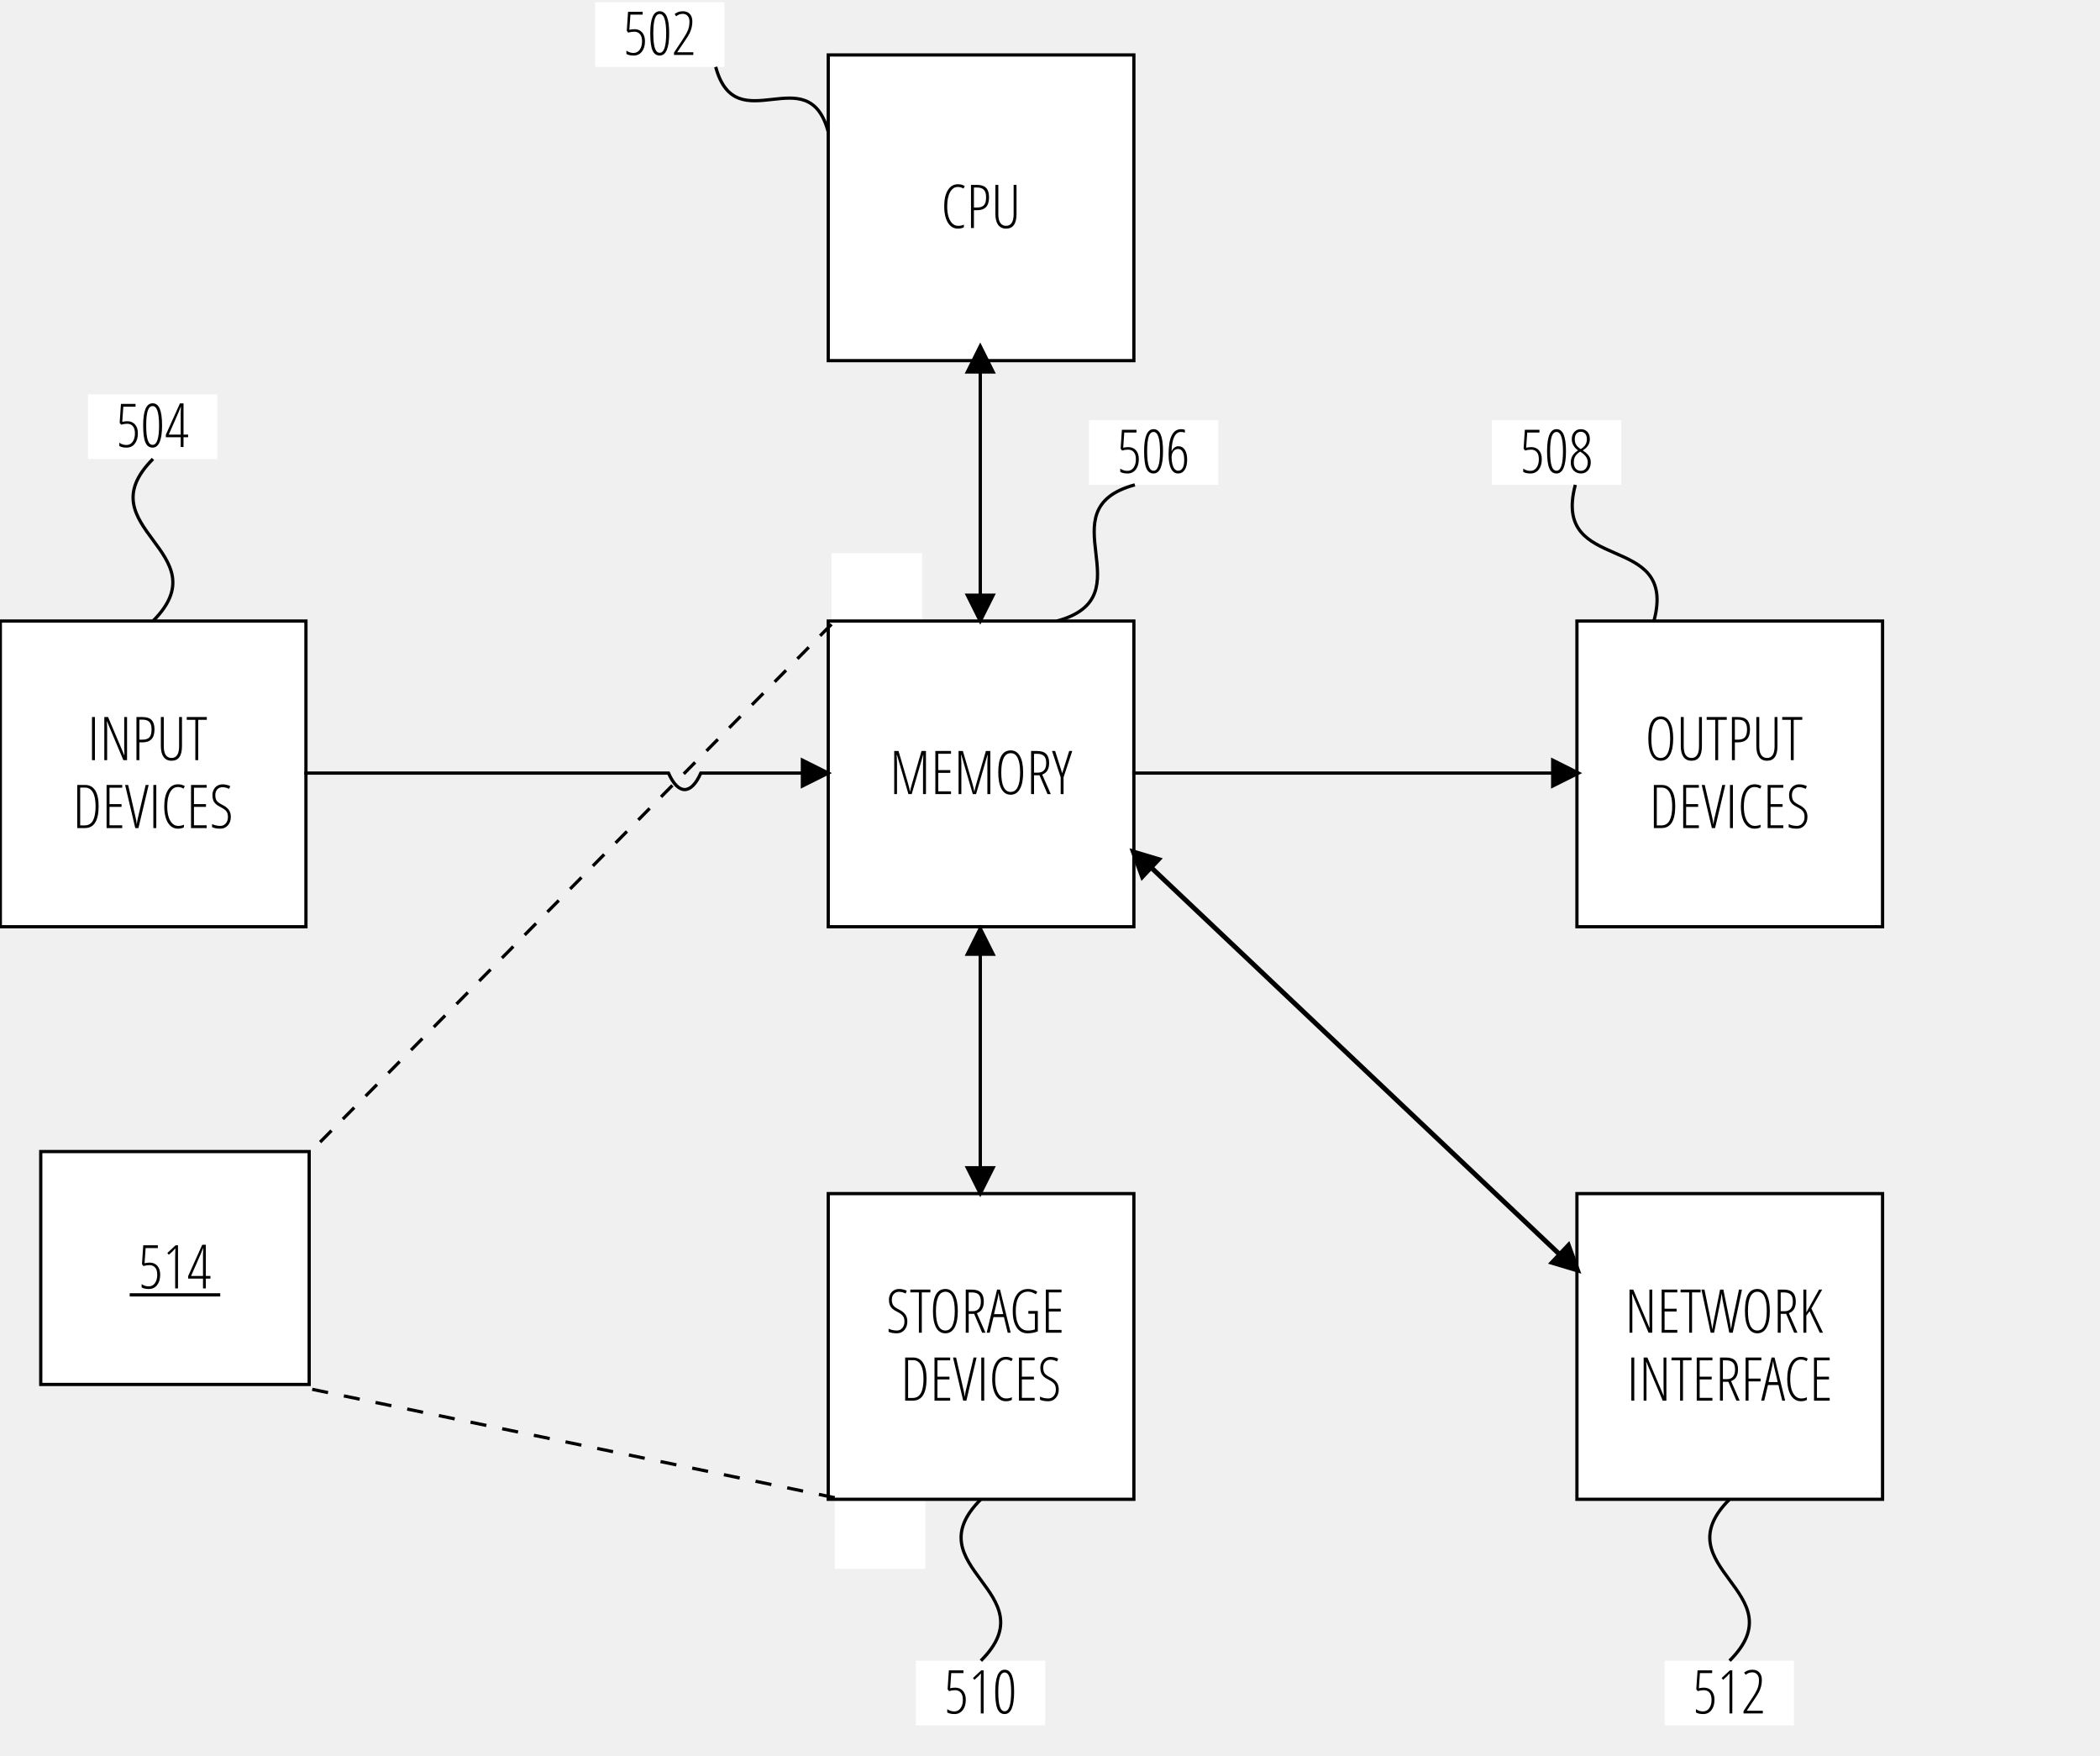
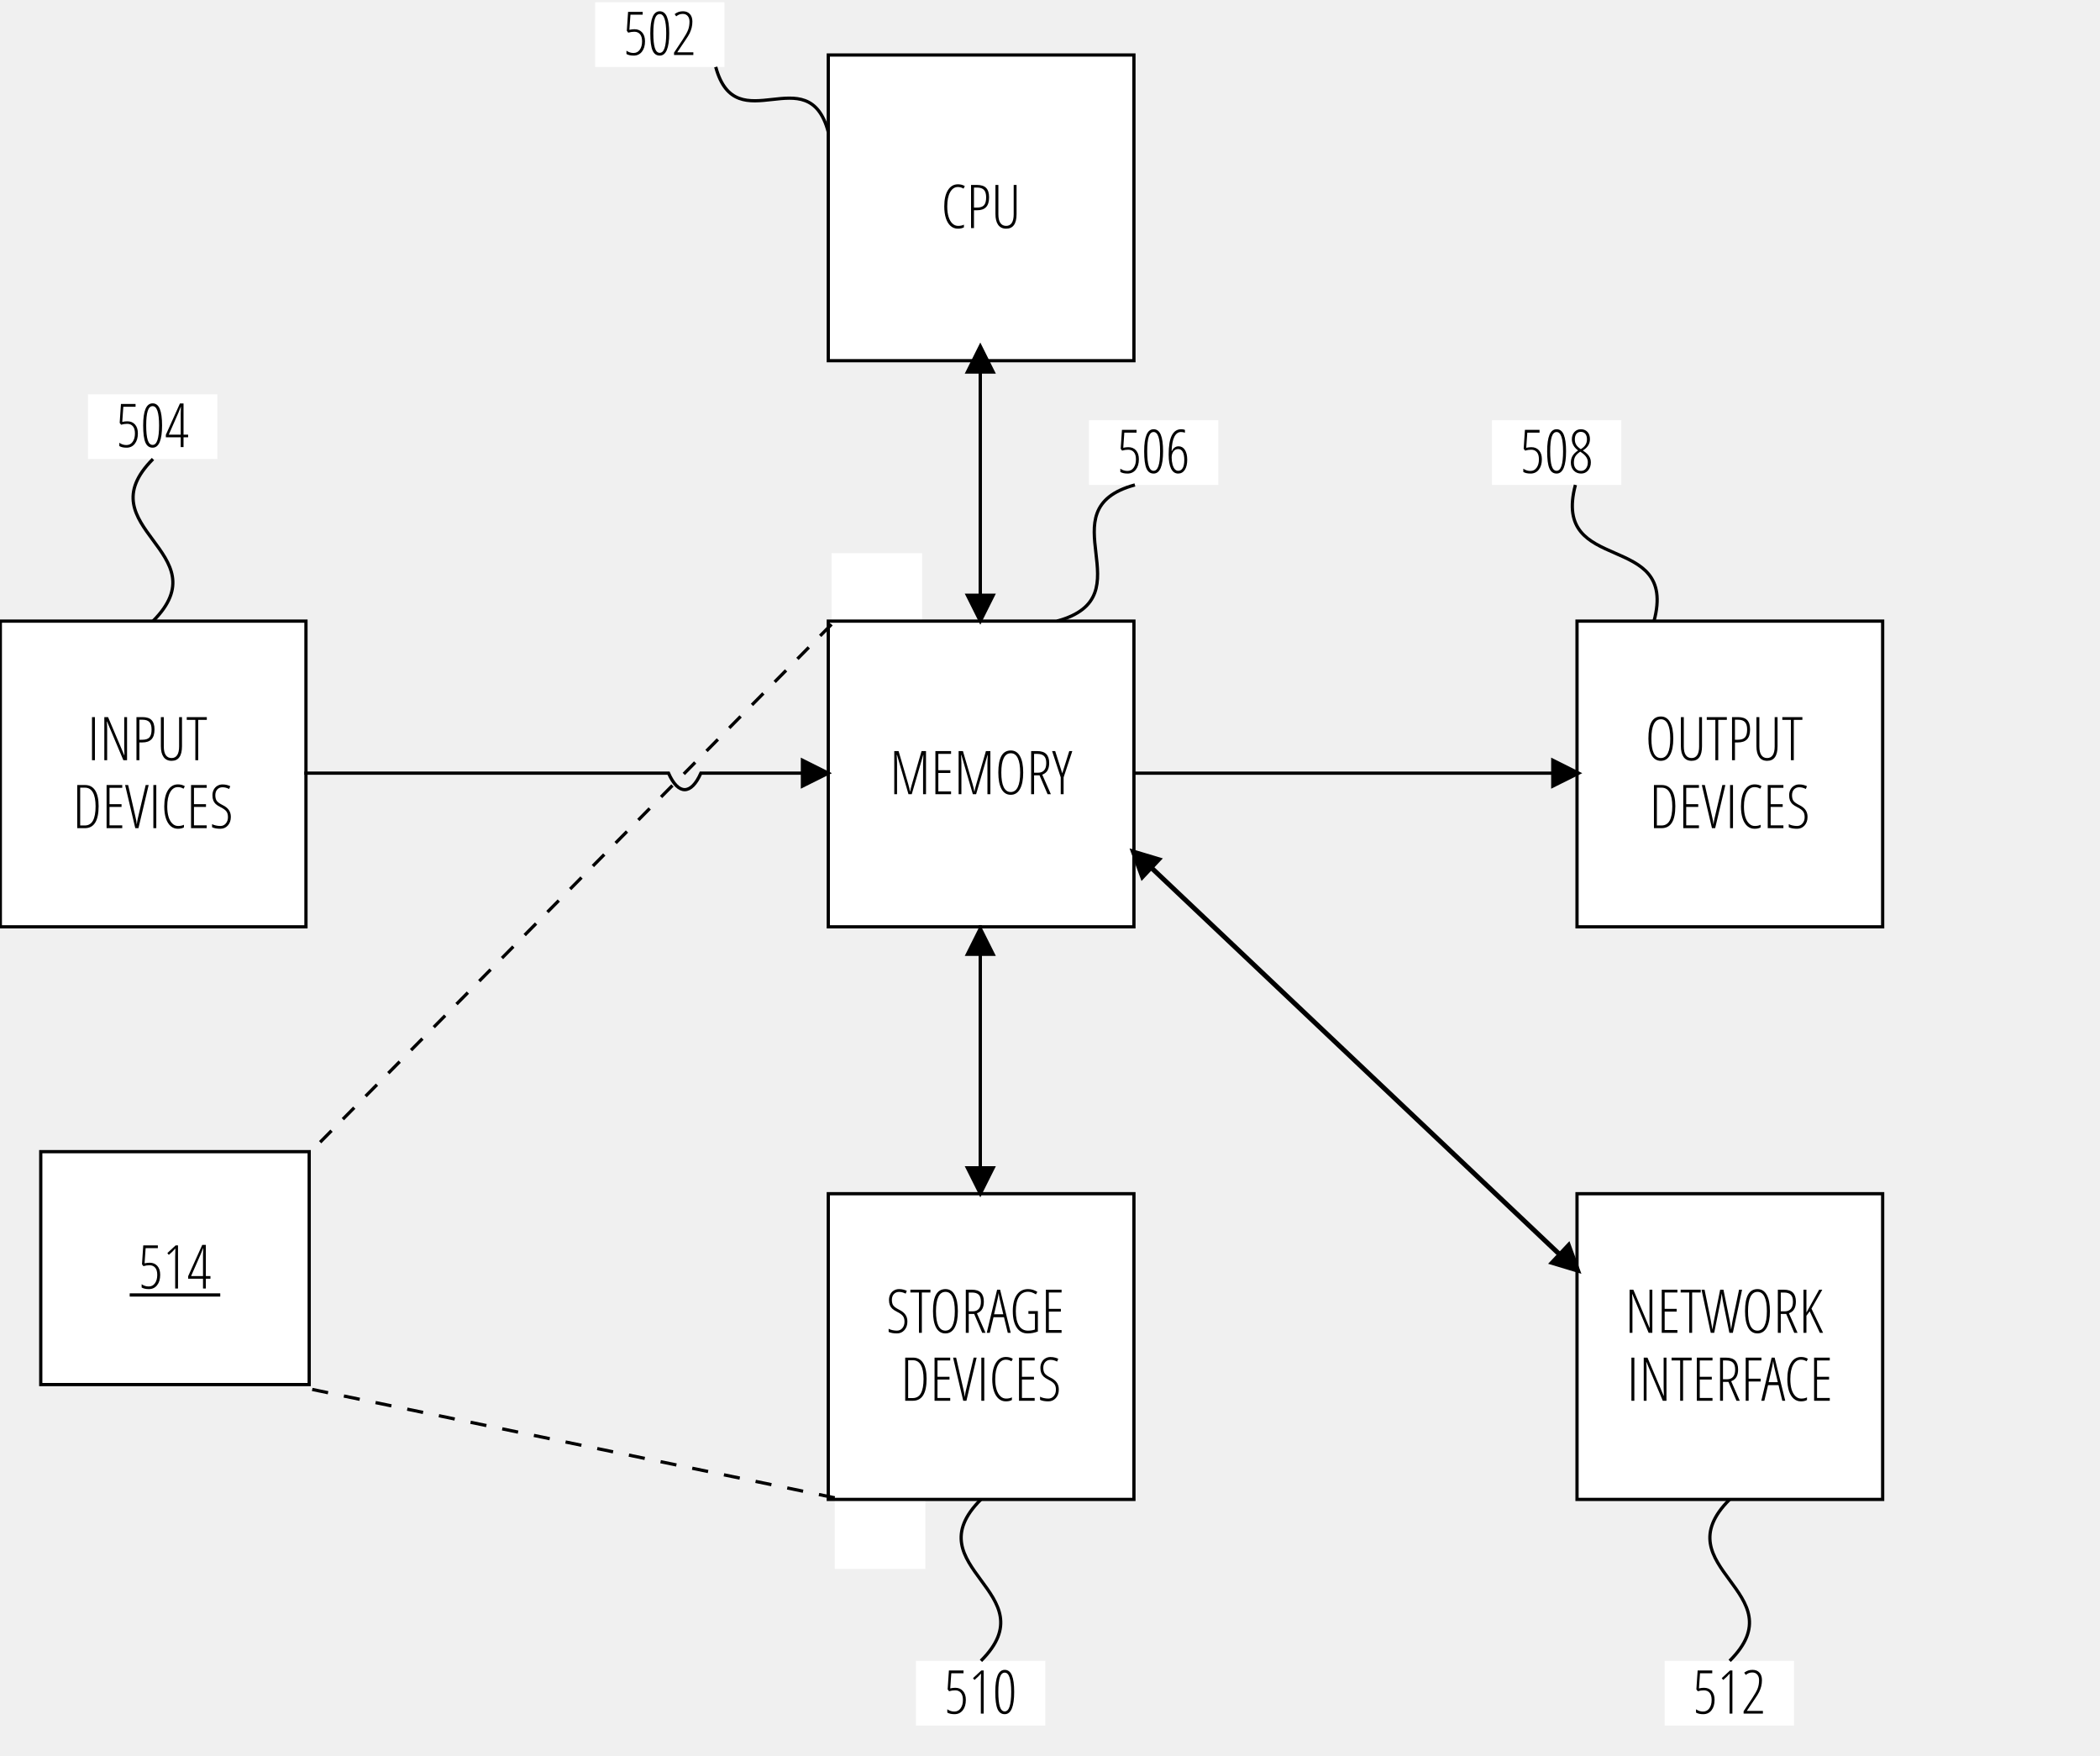
- <svg xmlns="http://www.w3.org/2000/svg" version="1.1" width="649.334" height="542.713" viewBox="63.9 8.013 649.334 542.713">
+ <svg xmlns="http://www.w3.org/2000/svg" version="1.1" width="649.3" height="542.7" viewBox="63.9 8 649.3 542.7">
  <g>
    <g transform="translate(321,179)">
      <g>
        <g>
          <path d="M28,0H0v29h28V0L28,0z" stroke="none" stroke-dasharray="none" fill="#FFFFFF" />
          <rect x="1.2" y="1.3" width="25.6" height="26.4" fill="none" />
          <circle fill="none" cx="14" cy="0" r="0.1" />
          <circle fill="none" cx="20.9" cy="0" r="0.1" />
          <circle fill="none" cx="28" cy="7.3" r="0.1" />
          <circle fill="none" cx="28" cy="14.5" r="0.1" />
          <circle fill="none" cx="28" cy="21.7" r="0.1" />
          <circle fill="none" cx="20.9" cy="29" r="0.1" />
          <circle fill="none" cx="14" cy="29" r="0.1" />
          <circle fill="none" cx="7.1" cy="29" r="0.1" />
          <circle fill="none" cx="0" cy="21.7" r="0.1" />
          <circle fill="none" cx="0" cy="14.5" r="0.1" />
          <circle fill="none" cx="0" cy="7.3" r="0.1" />
          <circle fill="none" cx="7.1" cy="0" r="0.1" />
        </g>
      </g>
      <rect stroke="none" stroke-width="0" fill="#FFFFFF" x="0" y="0" width="0" height="0" transform="translate(27.9,14.4)" />
      <path stroke="#000000" fill="none" d="" />
      <text font-family="OpenSansCondensedLight" font-size="14pt" fill="black" transform="translate(27.9,14.4)" />
      <rect stroke-width="0" fill="none" width="25.6" height="26.4" transform="translate(1.2,1.3)" />
      <text font-family="OpenSansCondensedLight" font-size="14pt" fill="black" transform="translate(1.2,1.3)" text-anchor="middle">
        <tspan x="12.8" y="19.5"> </tspan>
      </text>
      <path stroke="#000000" fill="none" transform="translate(1.2,1.3)" d="M 0 0" />
    </g>
    <g transform="translate(322,464)">
      <g>
        <g>
          <path d="M28,0H0v29h28V0L28,0z" stroke="none" stroke-dasharray="none" fill="#FFFFFF" />
          <rect x="1.2" y="1.3" width="25.6" height="26.4" fill="none" />
          <circle fill="none" cx="14" cy="0" r="0.1" />
          <circle fill="none" cx="20.9" cy="0" r="0.1" />
          <circle fill="none" cx="28" cy="7.3" r="0.1" />
          <circle fill="none" cx="28" cy="14.5" r="0.1" />
          <circle fill="none" cx="28" cy="21.7" r="0.1" />
          <circle fill="none" cx="20.9" cy="29" r="0.1" />
          <circle fill="none" cx="14" cy="29" r="0.1" />
          <circle fill="none" cx="7.1" cy="29" r="0.1" />
          <circle fill="none" cx="0" cy="21.7" r="0.1" />
          <circle fill="none" cx="0" cy="14.5" r="0.1" />
          <circle fill="none" cx="0" cy="7.3" r="0.1" />
          <circle fill="none" cx="7.1" cy="0" r="0.1" />
        </g>
      </g>
      <rect stroke="none" stroke-width="0" fill="#FFFFFF" x="0" y="0" width="0" height="0" transform="translate(27.9,14.4)" />
      <path stroke="#000000" fill="none" d="" />
      <text font-family="OpenSansCondensedLight" font-size="14pt" fill="black" transform="translate(27.9,14.4)" />
      <rect stroke-width="0" fill="none" width="25.6" height="26.4" transform="translate(1.2,1.3)" />
      <text font-family="OpenSansCondensedLight" font-size="14pt" fill="black" transform="translate(1.2,1.3)" text-anchor="middle">
        <tspan x="12.8" y="19.5"> </tspan>
      </text>
      <path stroke="#000000" fill="none" transform="translate(1.2,1.3)" d="M 0 0" />
    </g>
    <g transform="translate(320,25)">
      <g>
        <g>
          <path d="M94.5,0H0v94.5h94.5V0L94.5,0z" stroke="#000000" stroke-dasharray="none" fill="#FFFFFF" />
          <rect x="4.1" y="4.3" width="86.2" height="85.9" fill="none" />
          <circle fill="none" cx="47.2" cy="0" r="0.1" />
          <circle fill="none" cx="70.7" cy="0" r="0.1" />
          <circle fill="none" cx="94.5" cy="23.8" r="0.1" />
          <circle fill="none" cx="94.5" cy="47.2" r="0.1" />
          <circle fill="none" cx="94.5" cy="70.7" r="0.1" />
          <circle fill="none" cx="70.7" cy="94.5" r="0.1" />
          <circle fill="none" cx="47.2" cy="94.5" r="0.1" />
          <circle fill="none" cx="23.8" cy="94.5" r="0.1" />
          <circle fill="none" cx="0" cy="70.7" r="0.1" />
          <circle fill="none" cx="0" cy="47.2" r="0.1" />
          <circle fill="none" cx="0" cy="23.8" r="0.1" />
          <circle fill="none" cx="23.8" cy="0" r="0.1" />
        </g>
      </g>
      <rect stroke="none" stroke-width="1" fill="#FFFFFF" x="0" y="0" width="40" height="20" transform="translate(-72.1,-16.3)" />
      <path stroke="#000000" fill="none" d="M0,23.8 C-6.2,0.5 -28.5,27 -34.8 3.7" />
      <text font-family="OpenSansCondensedLight" font-size="14pt" fill="black" transform="translate(-72.1,-16.3)" text-anchor="middle">
        <tspan x="20" y="16.3">502</tspan>
      </text>
      <rect stroke-width="0" fill="none" width="86.2" height="85.9" transform="translate(4.1,4.3)" />
      <text font-family="OpenSansCondensedLight" font-size="14pt" fill="black" transform="translate(4.1,4.3)" text-anchor="middle">
        <tspan x="43.1" y="49.2">CPU</tspan>
      </text>
      <path stroke="#000000" fill="none" transform="translate(4.1,4.3)" d="M 0 0" />
    </g>
    <g transform="translate(64,200)">
      <g>
        <g>
          <path d="M94.5,0H0v94.5h94.5V0L94.5,0z" stroke="#000000" stroke-dasharray="none" fill="#FFFFFF" />
          <rect x="4.1" y="4.3" width="86.2" height="85.9" fill="none" />
          <circle fill="none" cx="47.2" cy="0" r="0.1" />
          <circle fill="none" cx="70.7" cy="0" r="0.1" />
          <circle fill="none" cx="94.5" cy="23.8" r="0.1" />
          <circle fill="none" cx="94.5" cy="47.2" r="0.1" />
          <circle fill="none" cx="94.5" cy="70.7" r="0.1" />
          <circle fill="none" cx="70.7" cy="94.5" r="0.1" />
          <circle fill="none" cx="47.2" cy="94.5" r="0.1" />
          <circle fill="none" cx="23.8" cy="94.5" r="0.1" />
          <circle fill="none" cx="0" cy="70.7" r="0.1" />
          <circle fill="none" cx="0" cy="47.2" r="0.1" />
          <circle fill="none" cx="0" cy="23.8" r="0.1" />
          <circle fill="none" cx="23.8" cy="0" r="0.1" />
        </g>
      </g>
      <rect stroke="none" stroke-width="1" fill="#FFFFFF" x="0" y="0" width="40" height="20" transform="translate(27.1,-70.1)" />
      <path stroke="#000000" fill="none" d="M47.2,0 C68.5,-21.3 25.9,-28.8 47.2 -50.1" />
      <text font-family="OpenSansCondensedLight" font-size="14pt" fill="black" transform="translate(27.1,-70.1)" text-anchor="middle">
        <tspan x="20" y="16.3">504</tspan>
      </text>
      <rect stroke-width="0" fill="none" width="86.2" height="85.9" transform="translate(4.1,4.3)" />
      <text font-family="OpenSansCondensedLight" font-size="14pt" fill="black" transform="translate(4.1,4.3)" text-anchor="middle">
        <tspan x="43.1" y="38.7">INPUT</tspan>
        <tspan x="43.1" y="59.7">DEVICES</tspan>
      </text>
      <path stroke="#000000" fill="none" transform="translate(4.1,4.3)" d="M 0 0" />
    </g>
    <g transform="translate(320,200)">
      <g>
        <g>
          <path d="M94.5,0H0v94.5h94.5V0L94.5,0z" stroke="#000000" stroke-dasharray="none" fill="#FFFFFF" />
          <rect x="4.1" y="4.3" width="86.2" height="85.9" fill="none" />
          <circle fill="none" cx="47.2" cy="0" r="0.1" />
          <circle fill="none" cx="70.7" cy="0" r="0.1" />
          <circle fill="none" cx="94.5" cy="23.8" r="0.1" />
          <circle fill="none" cx="94.5" cy="47.2" r="0.1" />
          <circle fill="none" cx="94.5" cy="70.7" r="0.1" />
          <circle fill="none" cx="70.7" cy="94.5" r="0.1" />
          <circle fill="none" cx="47.2" cy="94.5" r="0.1" />
          <circle fill="none" cx="23.8" cy="94.5" r="0.1" />
          <circle fill="none" cx="0" cy="70.7" r="0.1" />
          <circle fill="none" cx="0" cy="47.2" r="0.1" />
          <circle fill="none" cx="0" cy="23.8" r="0.1" />
          <circle fill="none" cx="23.8" cy="0" r="0.1" />
        </g>
      </g>
      <rect stroke="none" stroke-width="1" fill="#FFFFFF" x="0" y="0" width="40" height="20" transform="translate(80.6,-62.1)" />
      <path stroke="#000000" fill="none" d="M70.7,0 C98.8,-7.6 66.7,-34.5 94.8 -42.1" />
      <text font-family="OpenSansCondensedLight" font-size="14pt" fill="black" transform="translate(80.6,-62.1)" text-anchor="middle">
        <tspan x="20" y="16.3">506</tspan>
      </text>
      <rect stroke-width="0" fill="none" width="86.2" height="85.9" transform="translate(4.1,4.3)" />
      <text font-family="OpenSansCondensedLight" font-size="14pt" fill="black" transform="translate(4.1,4.3)" text-anchor="middle">
        <tspan x="43.1" y="49.2">MEMORY</tspan>
      </text>
      <path stroke="#000000" fill="none" transform="translate(4.1,4.3)" d="M 0 0" />
    </g>
    <g transform="translate(551.5,200)">
      <g>
        <g>
          <path d="M94.5,0H0v94.5h94.5V0L94.5,0z" stroke="#000000" stroke-dasharray="none" fill="#FFFFFF" />
          <rect x="4.1" y="4.3" width="86.2" height="85.9" fill="none" />
          <circle fill="none" cx="47.2" cy="0" r="0.1" />
          <circle fill="none" cx="70.7" cy="0" r="0.1" />
          <circle fill="none" cx="94.5" cy="23.8" r="0.1" />
          <circle fill="none" cx="94.5" cy="47.2" r="0.1" />
          <circle fill="none" cx="94.5" cy="70.7" r="0.1" />
          <circle fill="none" cx="70.7" cy="94.5" r="0.1" />
          <circle fill="none" cx="47.2" cy="94.5" r="0.1" />
          <circle fill="none" cx="23.8" cy="94.5" r="0.1" />
          <circle fill="none" cx="0" cy="70.7" r="0.1" />
          <circle fill="none" cx="0" cy="47.2" r="0.1" />
          <circle fill="none" cx="0" cy="23.8" r="0.1" />
          <circle fill="none" cx="23.8" cy="0" r="0.1" />
        </g>
      </g>
      <rect stroke="none" stroke-width="1" fill="#FFFFFF" x="0" y="0" width="40" height="20" transform="translate(-26.3,-62.1)" />
      <path stroke="#000000" fill="none" d="M23.8,0 C31.4,-28.2 -8,-13.9 -0.5 -42.1" />
      <text font-family="OpenSansCondensedLight" font-size="14pt" fill="black" transform="translate(-26.3,-62.1)" text-anchor="middle">
        <tspan x="20" y="16.3">508</tspan>
      </text>
      <rect stroke-width="0" fill="none" width="86.2" height="85.9" transform="translate(4.1,4.3)" />
      <text font-family="OpenSansCondensedLight" font-size="14pt" fill="black" transform="translate(4.1,4.3)" text-anchor="middle">
        <tspan x="43.1" y="38.7">OUTPUT</tspan>
        <tspan x="43.1" y="59.7">DEVICES</tspan>
      </text>
      <path stroke="#000000" fill="none" transform="translate(4.1,4.3)" d="M 0 0" />
    </g>
    <g transform="translate(320,377)">
      <g>
        <g>
          <path d="M94.5,0H0v94.5h94.5V0L94.5,0z" stroke="#000000" stroke-dasharray="none" fill="#FFFFFF" />
          <rect x="4.1" y="4.3" width="86.2" height="85.9" fill="none" />
          <circle fill="none" cx="47.2" cy="0" r="0.1" />
          <circle fill="none" cx="70.7" cy="0" r="0.1" />
          <circle fill="none" cx="94.5" cy="23.8" r="0.1" />
          <circle fill="none" cx="94.5" cy="47.2" r="0.1" />
          <circle fill="none" cx="94.5" cy="70.7" r="0.1" />
          <circle fill="none" cx="70.7" cy="94.5" r="0.1" />
          <circle fill="none" cx="47.2" cy="94.5" r="0.1" />
          <circle fill="none" cx="23.8" cy="94.5" r="0.1" />
          <circle fill="none" cx="0" cy="70.7" r="0.1" />
          <circle fill="none" cx="0" cy="47.2" r="0.1" />
          <circle fill="none" cx="0" cy="23.8" r="0.1" />
          <circle fill="none" cx="23.8" cy="0" r="0.1" />
        </g>
      </g>
      <rect stroke="none" stroke-width="1" fill="#FFFFFF" x="0" y="0" width="40" height="20" transform="translate(27.1,144.4)" />
      <path stroke="#000000" fill="none" d="M47.2,94.5 C26,115.6 68.4,123.3 47.2 144.4" />
      <text font-family="OpenSansCondensedLight" font-size="14pt" fill="black" transform="translate(27.1,144.4)" text-anchor="middle">
        <tspan x="20" y="16.3">510</tspan>
      </text>
      <rect stroke-width="0" fill="none" width="86.2" height="85.9" transform="translate(4.1,4.3)" />
      <text font-family="OpenSansCondensedLight" font-size="14pt" fill="black" transform="translate(4.1,4.3)" text-anchor="middle">
        <tspan x="43.1" y="38.7">STORAGE</tspan>
        <tspan x="43.1" y="59.7">DEVICES</tspan>
      </text>
      <path stroke="#000000" fill="none" transform="translate(4.1,4.3)" d="M 0 0" />
    </g>
    <g transform="translate(551.5,377)">
      <g>
        <g>
          <path d="M94.5,0H0v94.5h94.5V0L94.5,0z" stroke="#000000" stroke-dasharray="none" fill="#FFFFFF" />
          <rect x="4.1" y="4.3" width="86.2" height="85.9" fill="none" />
          <circle fill="none" cx="47.2" cy="0" r="0.1" />
          <circle fill="none" cx="70.7" cy="0" r="0.1" />
          <circle fill="none" cx="94.5" cy="23.8" r="0.1" />
          <circle fill="none" cx="94.5" cy="47.2" r="0.1" />
          <circle fill="none" cx="94.5" cy="70.7" r="0.1" />
          <circle fill="none" cx="70.7" cy="94.5" r="0.1" />
          <circle fill="none" cx="47.2" cy="94.5" r="0.1" />
          <circle fill="none" cx="23.8" cy="94.5" r="0.1" />
          <circle fill="none" cx="0" cy="70.7" r="0.1" />
          <circle fill="none" cx="0" cy="47.2" r="0.1" />
          <circle fill="none" cx="0" cy="23.8" r="0.1" />
          <circle fill="none" cx="23.8" cy="0" r="0.1" />
        </g>
      </g>
      <rect stroke="none" stroke-width="1" fill="#FFFFFF" x="0" y="0" width="40" height="20" transform="translate(27.1,144.4)" />
      <path stroke="#000000" fill="none" d="M47.2,94.5 C26,115.6 68.4,123.3 47.2 144.4" />
      <text font-family="OpenSansCondensedLight" font-size="14pt" fill="black" transform="translate(27.1,144.4)" text-anchor="middle">
        <tspan x="20" y="16.3">512</tspan>
      </text>
      <rect stroke-width="0" fill="none" width="86.2" height="85.9" transform="translate(4.1,4.3)" />
      <text font-family="OpenSansCondensedLight" font-size="14pt" fill="black" transform="translate(4.1,4.3)" text-anchor="middle">
        <tspan x="43.1" y="38.7">NETWORK</tspan>
        <tspan x="43.1" y="59.7">INTERFACE</tspan>
      </text>
      <path stroke="#000000" fill="none" transform="translate(4.1,4.3)" d="M 0 0" />
    </g>
    <g>
      <path stroke="black" stroke-dasharray="none" d="M 158 247 L 270.6 247 C 273.6 253.8 277.6 253.8 280.6 247 L 312 247" fill="none" />
      <path fill="black" stroke="black" d="" transform="translate(158,247) scale(1,1) rotate(0)" />
      <path fill="black" stroke="black" d="M 8 0 L 0 4 L 8 8 z" transform="translate(320,251) scale(1,1) rotate(-180)" />
      <g>
        <g label-idx="0" cursor="move" transform="translate(237.5, 247)">
          <rect fill="white" rx="3" ry="3" x="0" y="0" width="0" height="0" />
          <text text-anchor="middle" font-size="14pt" font-family="OpenSansCondensedLight" y="0.8em" display="none" xml:space="preserve" transform="translate(0,0)" />
        </g>
      </g>
    </g>
    <g>
      <path stroke="black" stroke-dasharray="none" d="M 414 247 544 247" fill="none" />
      <path fill="black" stroke="black" d="" transform="translate(414,247) scale(1,1) rotate(0)" />
      <path fill="black" stroke="black" d="M 8 0 L 0 4 L 8 8 z" transform="translate(552,251) scale(1,1) rotate(-180)" />
      <g>
        <g label-idx="0" cursor="move" transform="translate(479, 247)">
          <rect fill="white" rx="3" ry="3" x="0" y="0" width="0" height="0" />
          <text text-anchor="middle" font-size="14pt" font-family="OpenSansCondensedLight" y="0.8em" display="none" xml:space="preserve" transform="translate(0,0)" />
        </g>
      </g>
    </g>
    <g>
      <path stroke="black" stroke-dasharray="none" d="M 367 119 367 192" fill="none" />
      <path fill="black" stroke="black" d="" transform="translate(367,119) scale(1,1) rotate(-270)" />
      <path fill="black" stroke="black" d="M 8 0 L 0 4 L 8 8 z" transform="translate(363,200) scale(1,1) rotate(-90)" />
      <g>
        <g label-idx="0" cursor="move" transform="translate(367, 155.5)">
          <rect fill="white" rx="3" ry="3" x="0" y="0" width="0" height="0" />
          <text text-anchor="middle" font-size="14pt" font-family="OpenSansCondensedLight" y="0.8em" display="none" xml:space="preserve" transform="translate(0,0)" />
        </g>
      </g>
    </g>
    <g>
      <path stroke="black" stroke-dasharray="none" d="M 367 294 367 369" fill="none" />
      <path fill="black" stroke="black" d="" transform="translate(367,294) scale(1,1) rotate(-270)" />
      <path fill="black" stroke="black" d="M 8 0 L 0 4 L 8 8 z" transform="translate(363,377) scale(1,1) rotate(-90)" />
      <g>
        <g label-idx="0" cursor="move" transform="translate(367, 331.5)">
          <rect fill="white" rx="3" ry="3" x="0" y="0" width="0" height="0" />
          <text text-anchor="middle" font-size="14pt" font-family="OpenSansCondensedLight" y="0.8em" display="none" xml:space="preserve" transform="translate(0,0)" />
        </g>
      </g>
    </g>
    <g>
      <path stroke="black" stroke-dasharray="none" d="M 367 377 367 303" fill="none" />
      <path fill="black" stroke="black" d="" transform="translate(367,377) scale(1,1) rotate(-90)" />
      <path fill="black" stroke="black" d="M 8 0 L 0 4 L 8 8 z" transform="translate(371,295) scale(1,1) rotate(-270)" />
      <g>
        <g label-idx="0" cursor="move" transform="translate(367, 340)">
          <rect fill="white" rx="3" ry="3" x="0" y="0" width="0" height="0" />
          <text text-anchor="middle" font-size="14pt" font-family="OpenSansCondensedLight" y="0.8em" display="none" xml:space="preserve" transform="translate(0,0)" />
        </g>
      </g>
    </g>
    <g>
      <path stroke="black" stroke-dasharray="none" d="M 367 200 367 123" fill="none" />
      <path fill="black" stroke="black" d="" transform="translate(367,200) scale(1,1) rotate(-90)" />
      <path fill="black" stroke="black" d="M 8 0 L 0 4 L 8 8 z" transform="translate(371,115) scale(1,1) rotate(-270)" />
      <g>
        <g label-idx="0" cursor="move" transform="translate(367, 161.5)">
          <rect fill="white" rx="3" ry="3" x="0" y="0" width="0" height="0" />
          <text text-anchor="middle" font-size="14pt" font-family="OpenSansCondensedLight" y="0.8em" display="none" xml:space="preserve" transform="translate(0,0)" />
        </g>
      </g>
    </g>
    <g>
      <path stroke="black" stroke-dasharray="none" d="M 414 271 546 396" fill="none" />
      <path fill="black" stroke="black" d="" transform="translate(414,271) scale(1,1) rotate(43.3)" />
      <path fill="black" stroke="black" d="M 8 0 L 0 4 L 8 8 z" transform="translate(549.3,403.9) scale(1,1) rotate(-136.7)" />
      <g>
        <g label-idx="0" cursor="move" transform="translate(480, 333.5)">
          <rect fill="white" rx="3" ry="3" x="0" y="0" width="0" height="0" />
          <text text-anchor="middle" font-size="14pt" font-family="OpenSansCondensedLight" y="0.8em" display="none" xml:space="preserve" transform="translate(0,0)" />
        </g>
      </g>
    </g>
    <g>
      <path stroke="black" stroke-dasharray="none" d="M 552 401 420 276" fill="none" />
      <path fill="black" stroke="black" d="" transform="translate(552,401) scale(1,1) rotate(-136.7)" />
      <path fill="black" stroke="black" d="M 8 0 L 0 4 L 8 8 z" transform="translate(416.7,268.1) scale(1,1) rotate(43.3)" />
      <g>
        <g label-idx="0" cursor="move" transform="translate(486, 338.5)">
          <rect fill="white" rx="3" ry="3" x="0" y="0" width="0" height="0" />
          <text text-anchor="middle" font-size="14pt" font-family="OpenSansCondensedLight" y="0.8em" display="none" xml:space="preserve" transform="translate(0,0)" />
        </g>
      </g>
    </g>
    <g>
      <path stroke="black" stroke-dasharray="5,5" d="M 321 201 160 364" fill="none" />
      <path fill="black" stroke="black" d="" transform="translate(321,201) scale(1,1) rotate(-225.4)" />
      <path fill="black" stroke="black" d="" transform="translate(160,364) scale(1,1) rotate(-45.4)" />
      <g>
        <g label-idx="0" cursor="move" transform="translate(240.5, 282.5)">
          <rect fill="white" rx="3" ry="3" x="0" y="0" width="0" height="0" />
          <text text-anchor="middle" font-size="14pt" font-family="OpenSansCondensedLight" y="0.8em" display="none" xml:space="preserve" transform="translate(0,0)" />
        </g>
      </g>
    </g>
    <g>
      <path stroke="black" stroke-dasharray="5,5" d="M 322 471 158 437" fill="none" />
      <path fill="black" stroke="black" d="" transform="translate(322,471) scale(1,1) rotate(-168.3)" />
      <path fill="black" stroke="black" d="" transform="translate(158,437) scale(1,1) rotate(11.7)" />
      <g>
        <g label-idx="0" cursor="move" transform="translate(240, 454)">
          <rect fill="white" rx="3" ry="3" x="0" y="0" width="0" height="0" />
          <text text-anchor="middle" font-size="14pt" font-family="OpenSansCondensedLight" y="0.8em" display="none" xml:space="preserve" transform="translate(0,0)" />
        </g>
      </g>
    </g>
    <g transform="translate(76.5,364)">
      <g>
        <g>
          <path d="M83,0H0v72h83V0L83,0z" stroke="#000000" stroke-dasharray="none" fill="#FFFFFF" />
          <rect x="3.6" y="3.3" width="75.7" height="65.4" fill="none" />
          <circle fill="none" cx="41.5" cy="0" r="0.1" />
          <circle fill="none" cx="62.1" cy="0" r="0.1" />
          <circle fill="none" cx="83" cy="18.2" r="0.1" />
          <circle fill="none" cx="83" cy="36" r="0.1" />
          <circle fill="none" cx="83" cy="53.8" r="0.1" />
          <circle fill="none" cx="62.1" cy="72" r="0.1" />
          <circle fill="none" cx="41.5" cy="72" r="0.1" />
          <circle fill="none" cx="20.9" cy="72" r="0.1" />
          <circle fill="none" cx="0" cy="53.8" r="0.1" />
          <circle fill="none" cx="0" cy="36" r="0.1" />
          <circle fill="none" cx="0" cy="18.2" r="0.1" />
          <circle fill="none" cx="20.9" cy="0" r="0.1" />
        </g>
      </g>
      <rect stroke="none" stroke-width="0" fill="#FFFFFF" x="0" y="0" width="0" height="0" transform="translate(82.9,35.9)" />
      <path stroke="#000000" fill="none" d="" />
      <text font-family="OpenSansCondensedLight" font-size="14pt" fill="black" transform="translate(82.9,35.9)" />
      <rect stroke-width="0" fill="none" width="75.7" height="65.4" transform="translate(3.6,3.3)" />
      <text font-family="OpenSansCondensedLight" font-size="14pt" fill="black" transform="translate(3.6,3.3)" text-anchor="middle">
        <tspan x="37.9" y="39"> 514</tspan>
      </text>
      <path stroke="#000000" fill="none" transform="translate(3.6,3.3)" d="M 23.9 41 51.9 41" />
    </g>
  </g>
  <defs />
</svg>
